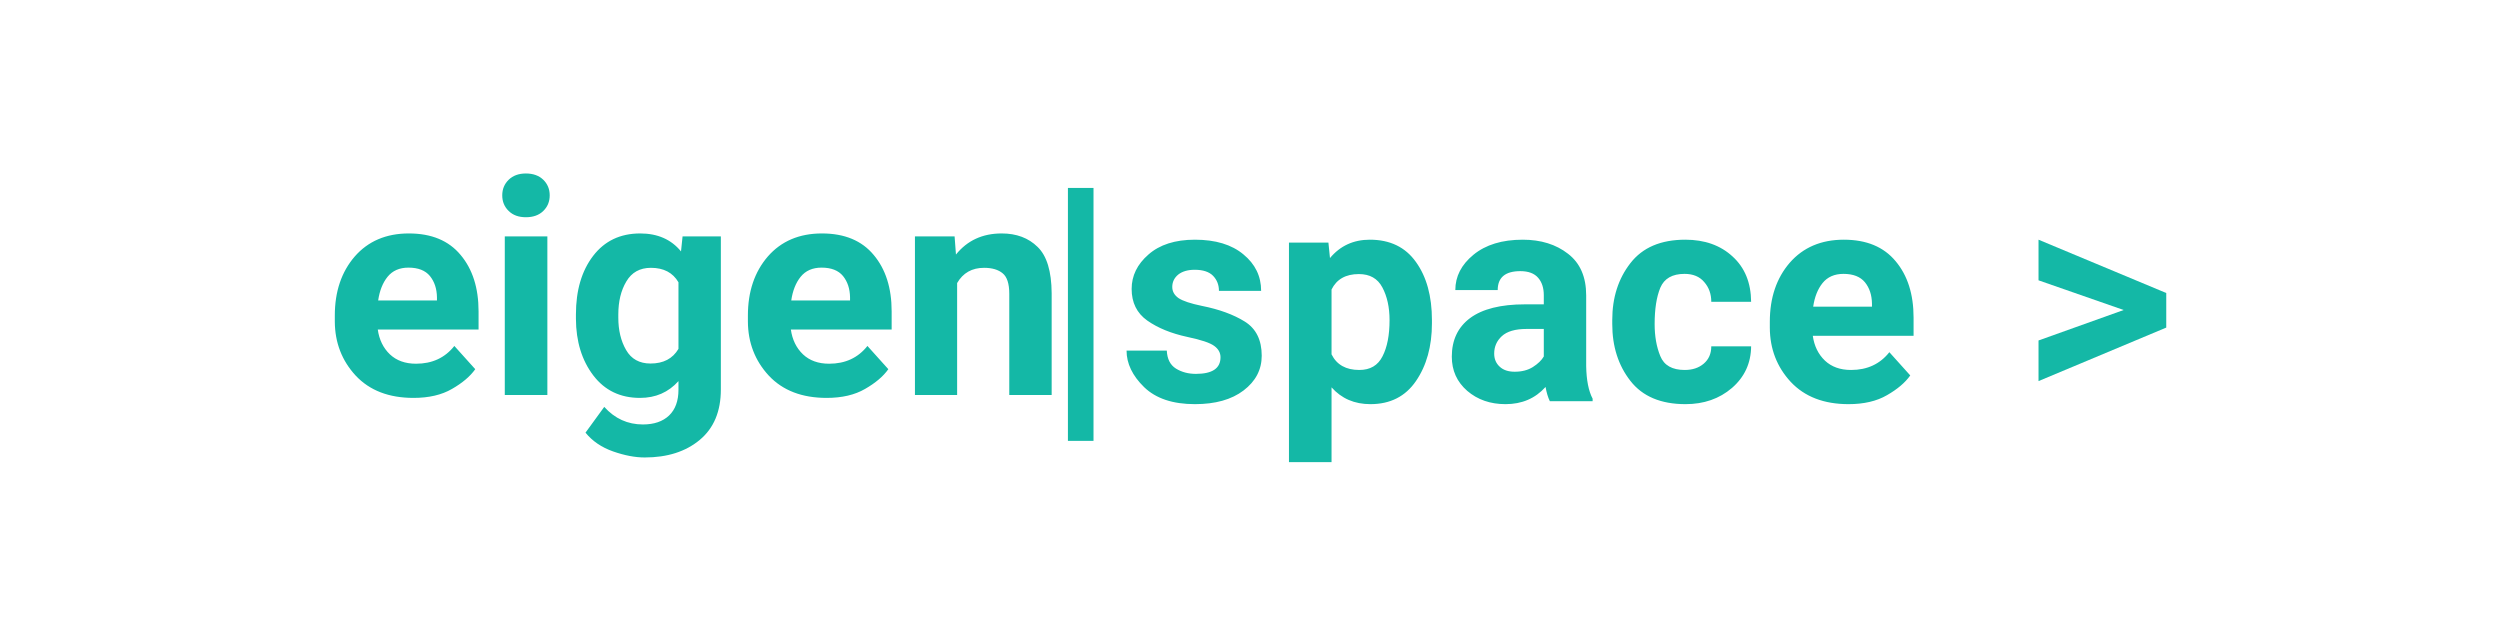
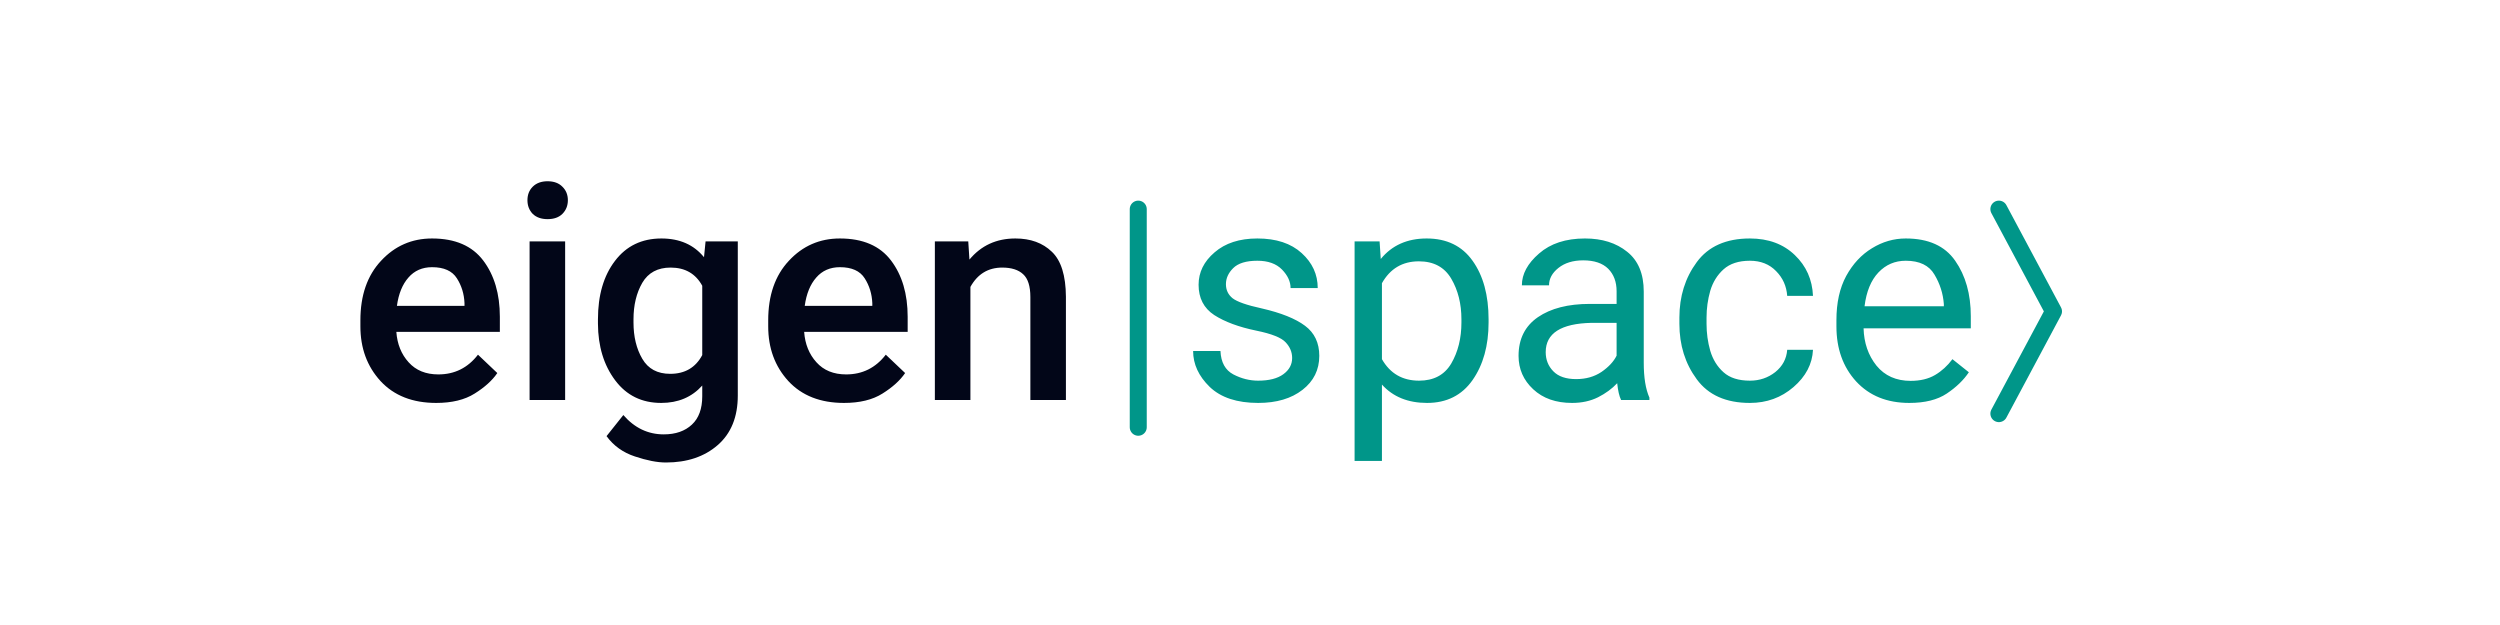
<svg xmlns="http://www.w3.org/2000/svg" viewBox="0 0 200 50" width="400" height="100">
  <style>
-         .logo-text {
+         text {
        font-family: -apple-system, BlinkMacSystemFont, 'Segoe UI', Roboto, Oxygen, Ubuntu, Cantarell, 'Open Sans',
        'Helvetica Neue', sans-serif;
        font-size: 24px;
-         font-weight: 600;
-         fill: #14b8a6; /* Tailwind teal-500 */
-         dominant-baseline: middle;
-         text-anchor: middle;
+         }
+         .eigen {
+         font-weight: 500;
+         fill: #020618; /* --foreground (Tailwind slate-950) */
+         }
+         .app {
+         font-weight: 400;
+         fill: #009689; /* --app-space-color (Tailwind teal-600) */
+         }
+         .braket {
+         fill: none;
+         stroke: #009689;
+         stroke-width: 1.36; /* 1.25 units */
+         stroke-linecap: round;
+         stroke-linejoin: round;
        }
    </style>
-   <text x="100" y="25" class="logo-text">
-         eigen<tspan dx="-2" dy="0.5">|</tspan>space
-         <tspan dx="2">&gt;</tspan>
-   </text>
+   <text x="86.7" y="32" text-anchor="end" class="eigen">eigen</text>
+   <path class="braket" d="M 91.06 16.73 L 91.06 34.18" />
+   <text x="94.34" y="32" text-anchor="start" class="app">space</text>
+   <path class="braket" d="M 159.91 16.73 L 164.28 24.91 L 159.91 33.09" />
</svg>
